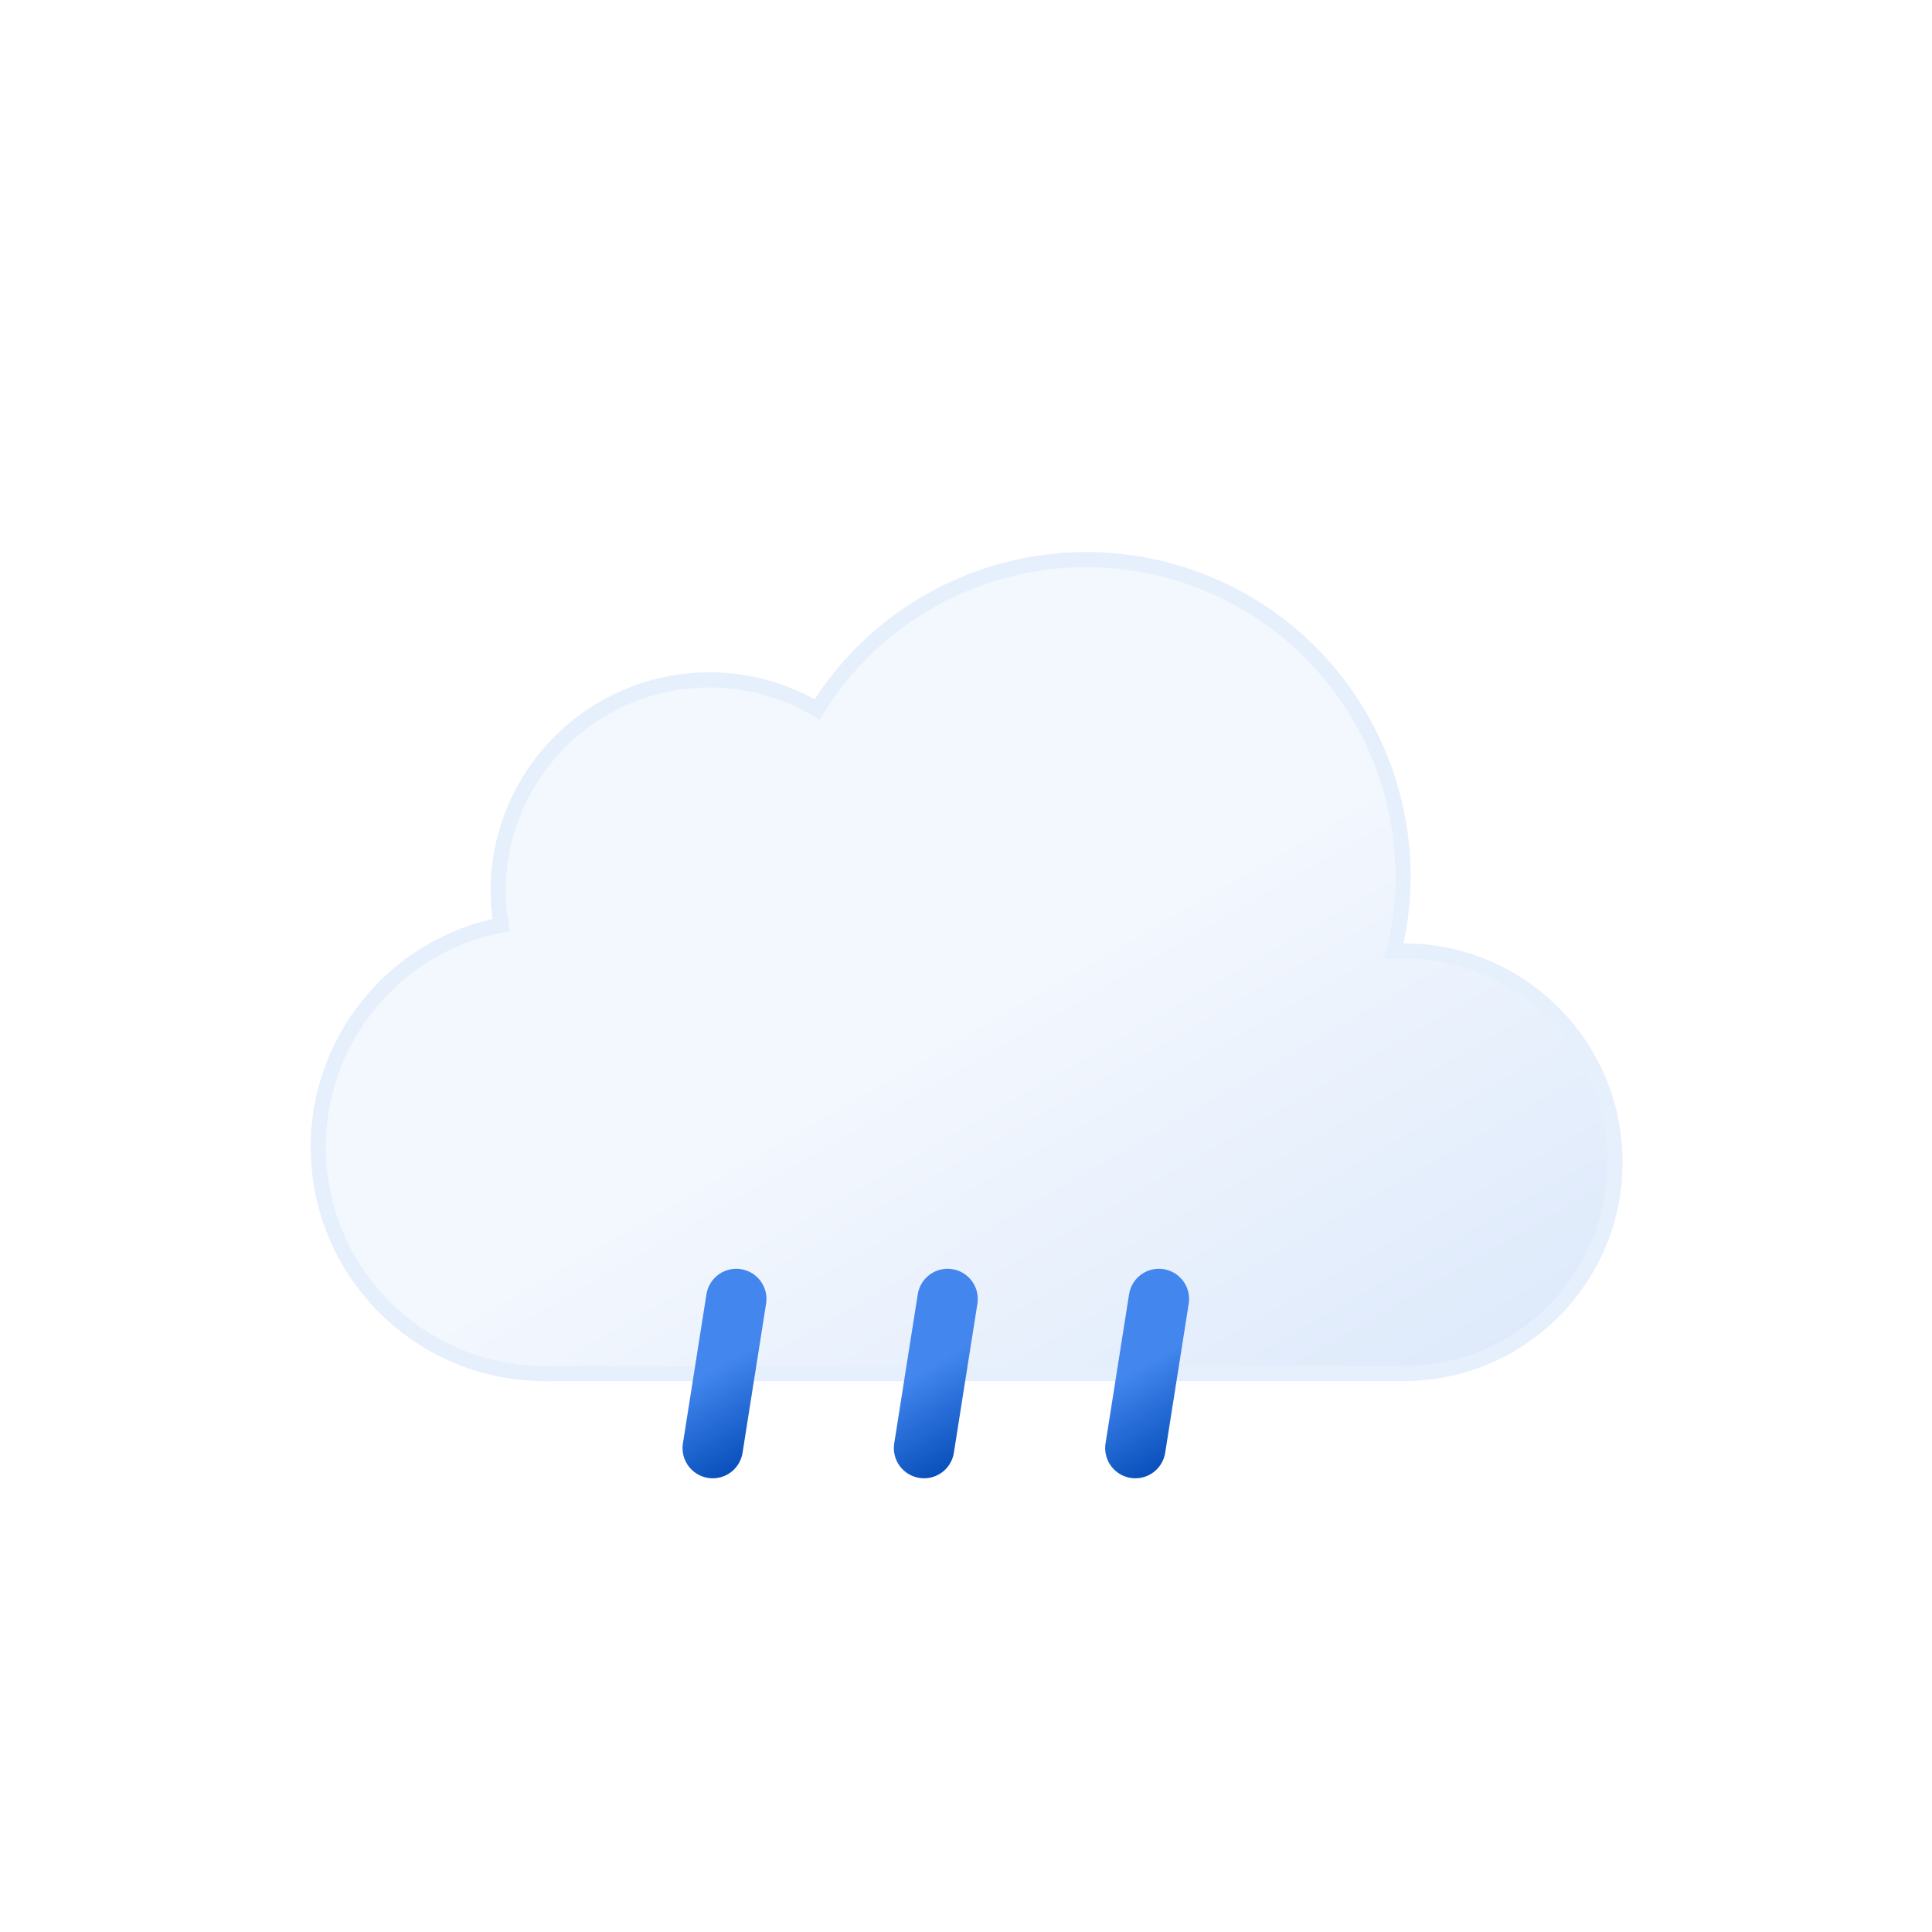
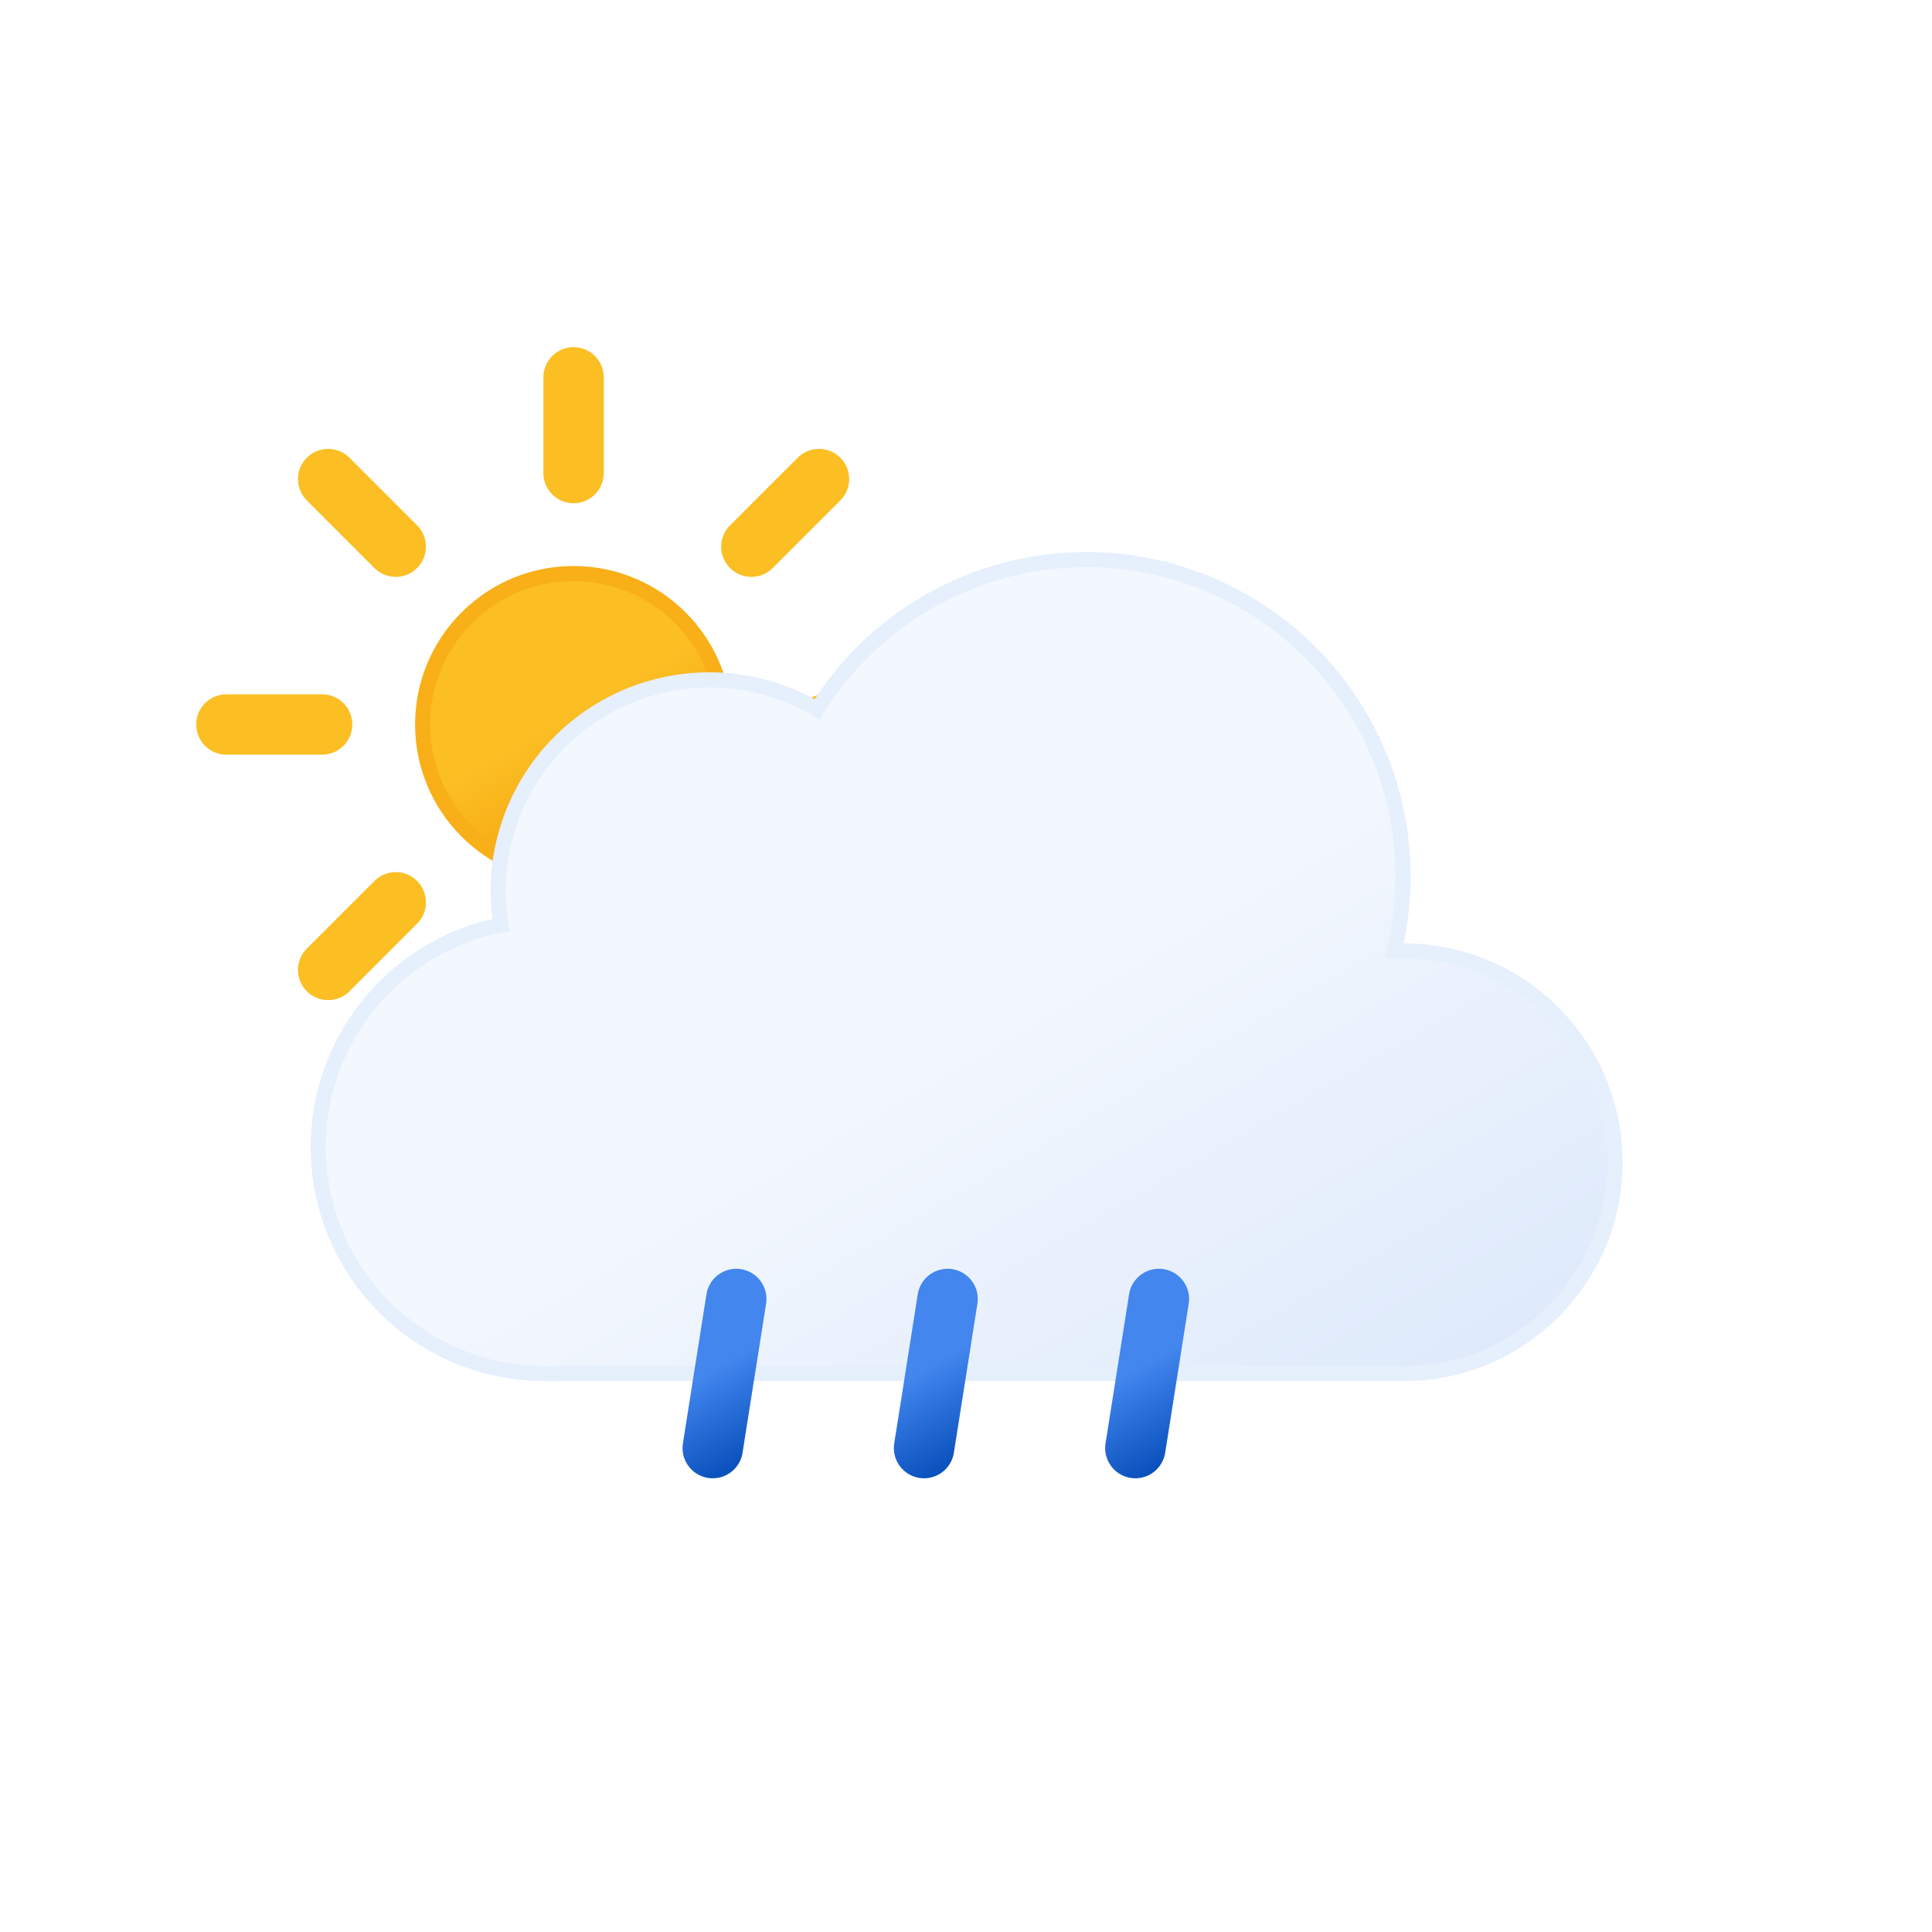
<svg xmlns="http://www.w3.org/2000/svg" xmlns:xlink="http://www.w3.org/1999/xlink" viewBox="0 0 64 64">
  <defs>
-     <linearGradient id="b" x1="22.56" x2="39.2" y1="21.96" y2="50.8" gradientUnits="userSpaceOnUse">
+     <linearGradient id="b" x1="16.5" x2="21.5" y1="19.67" y2="28.33" gradientUnits="userSpaceOnUse">
+       <stop offset="0" stop-color="#fbbf24" />
+       <stop offset=".45" stop-color="#fbbf24" />
+       <stop offset="1" stop-color="#f59e0b" />
+     </linearGradient>
+     <linearGradient id="c" x1="22.56" x2="39.2" y1="21.96" y2="50.8" gradientUnits="userSpaceOnUse">
      <stop offset="0" stop-color="#f3f7fe" />
      <stop offset=".45" stop-color="#f3f7fe" />
      <stop offset="1" stop-color="#deeafb" />
    </linearGradient>
    <linearGradient id="a" x1="22.53" x2="25.47" y1="42.95" y2="48.05" gradientUnits="userSpaceOnUse">
      <stop offset="0" stop-color="#4286ee" />
      <stop offset=".45" stop-color="#4286ee" />
      <stop offset="1" stop-color="#0950bc" />
    </linearGradient>
-     <linearGradient id="c" x1="29.53" x2="32.47" y1="42.95" y2="48.05" xlink:href="#a" />
-     <linearGradient id="d" x1="36.53" x2="39.47" y1="42.95" y2="48.05" xlink:href="#a" />
+     <linearGradient id="d" x1="29.53" x2="32.47" y1="42.95" y2="48.05" xlink:href="#a" />
+     <linearGradient id="e" x1="36.53" x2="39.47" y1="42.95" y2="48.05" xlink:href="#a" />
  </defs>
-   <path fill="url(#b)" stroke="#e6effc" stroke-miterlimit="10" stroke-width=".5" d="M46.5 31.5h-.32a10.49 10.49 0 00-19.11-8 7 7 0 00-10.57 6 7.21 7.21 0 00.1 1.14A7.5 7.5 0 0018 45.5a4.19 4.19 0 00.5 0v0h28a7 7 0 000-14z" />
+   <circle cx="19" cy="24" r="5" fill="url(#b)" stroke="#f8af18" stroke-miterlimit="10" stroke-width=".5" />
+   <path fill="none" stroke="#fbbf24" stroke-linecap="round" stroke-miterlimit="10" stroke-width="2" d="M19 15.67V12.5m0 23v-3.17m5.89-14.22l2.24-2.24M10.87 32.13l2.24-2.24m0-11.78l-2.24-2.24m16.26 16.26l-2.24-2.24M7.5 24h3.17m19.83 0h-3.17">
+     <animateTransform attributeName="transform" dur="45s" repeatCount="indefinite" type="rotate" values="0 19 24; 360 19 24" />
+   </path>
+   <path fill="url(#c)" stroke="#e6effc" stroke-miterlimit="10" stroke-width=".5" d="M46.5 31.5h-.32a10.49 10.49 0 00-19.11-8 7 7 0 00-10.57 6 7.21 7.21 0 00.1 1.14A7.5 7.5 0 0018 45.5a4.19 4.19 0 00.5 0v0h28a7 7 0 000-14z" />
  <path fill="none" stroke="url(#a)" stroke-linecap="round" stroke-miterlimit="10" stroke-width="2" d="M24.39 43.03l-.78 4.94">
    <animateTransform attributeName="transform" dur="0.7s" repeatCount="indefinite" type="translate" values="1 -5; -2 10" />
    <animate attributeName="opacity" dur="0.7s" repeatCount="indefinite" values="0;1;1;0" />
  </path>
-   <path fill="none" stroke="url(#c)" stroke-linecap="round" stroke-miterlimit="10" stroke-width="2" d="M31.39 43.03l-.78 4.94">
+   <path fill="none" stroke="url(#d)" stroke-linecap="round" stroke-miterlimit="10" stroke-width="2" d="M31.39 43.03l-.78 4.94">
    <animateTransform attributeName="transform" begin="-0.4s" dur="0.7s" repeatCount="indefinite" type="translate" values="1 -5; -2 10" />
    <animate attributeName="opacity" begin="-0.4s" dur="0.7s" repeatCount="indefinite" values="0;1;1;0" />
  </path>
-   <path fill="none" stroke="url(#d)" stroke-linecap="round" stroke-miterlimit="10" stroke-width="2" d="M38.39 43.03l-.78 4.94">
+   <path fill="none" stroke="url(#e)" stroke-linecap="round" stroke-miterlimit="10" stroke-width="2" d="M38.39 43.03l-.78 4.94">
    <animateTransform attributeName="transform" begin="-0.2s" dur="0.7s" repeatCount="indefinite" type="translate" values="1 -5; -2 10" />
    <animate attributeName="opacity" begin="-0.2s" dur="0.7s" repeatCount="indefinite" values="0;1;1;0" />
  </path>
</svg>
